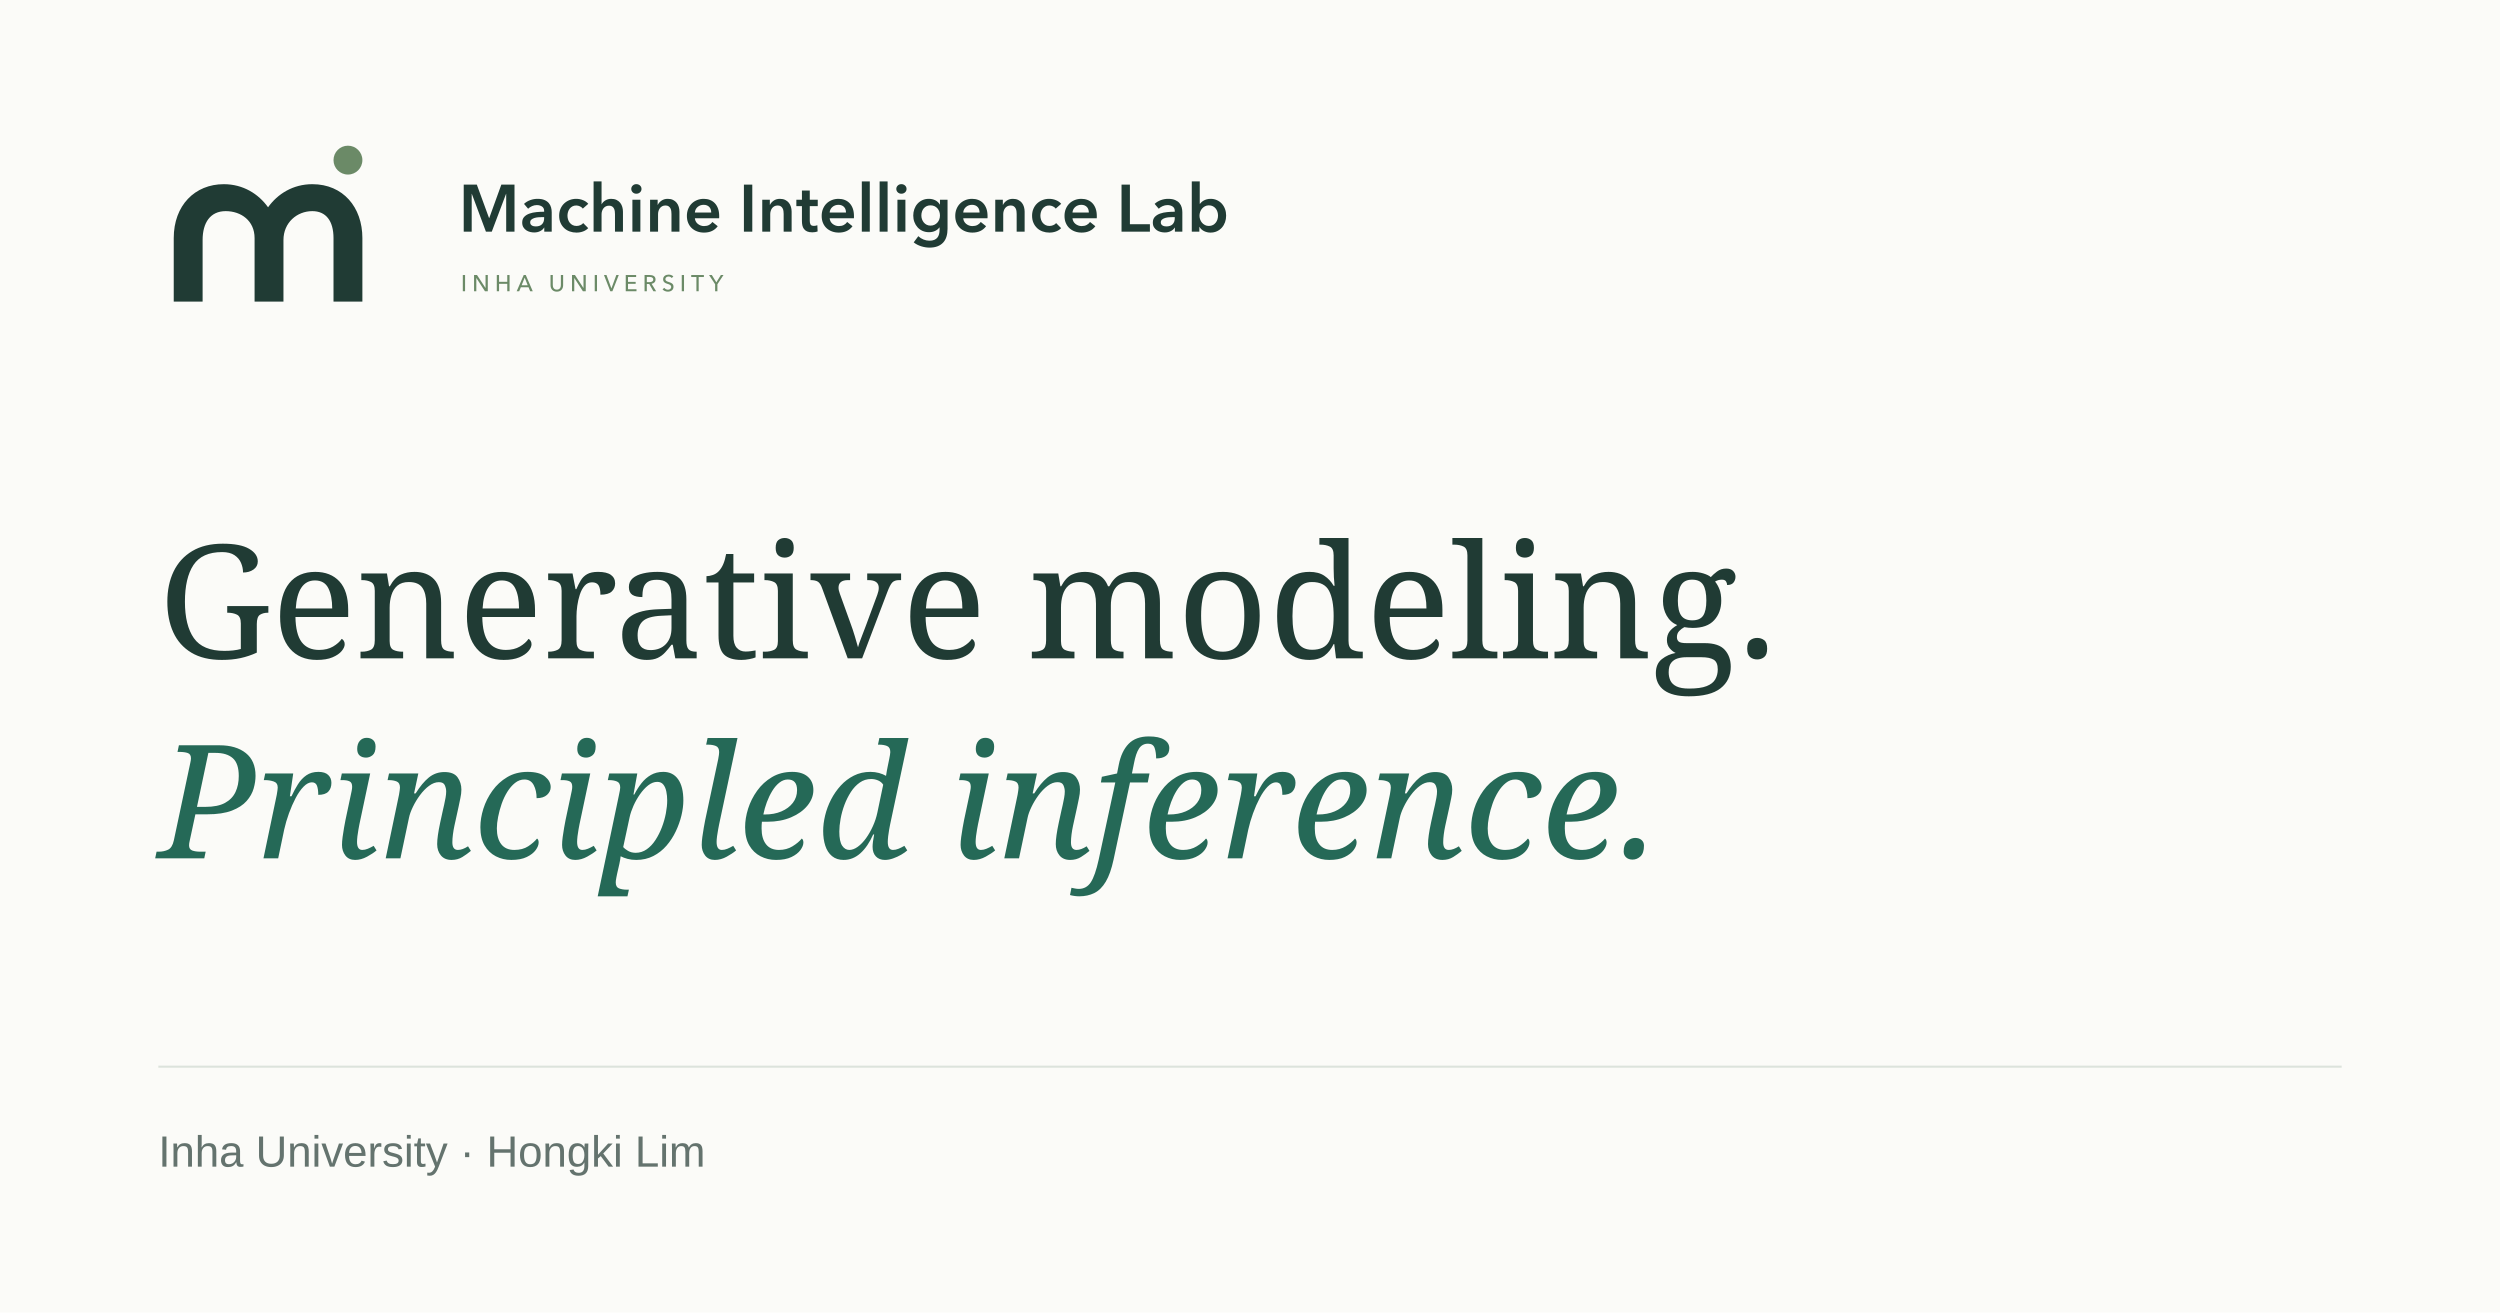
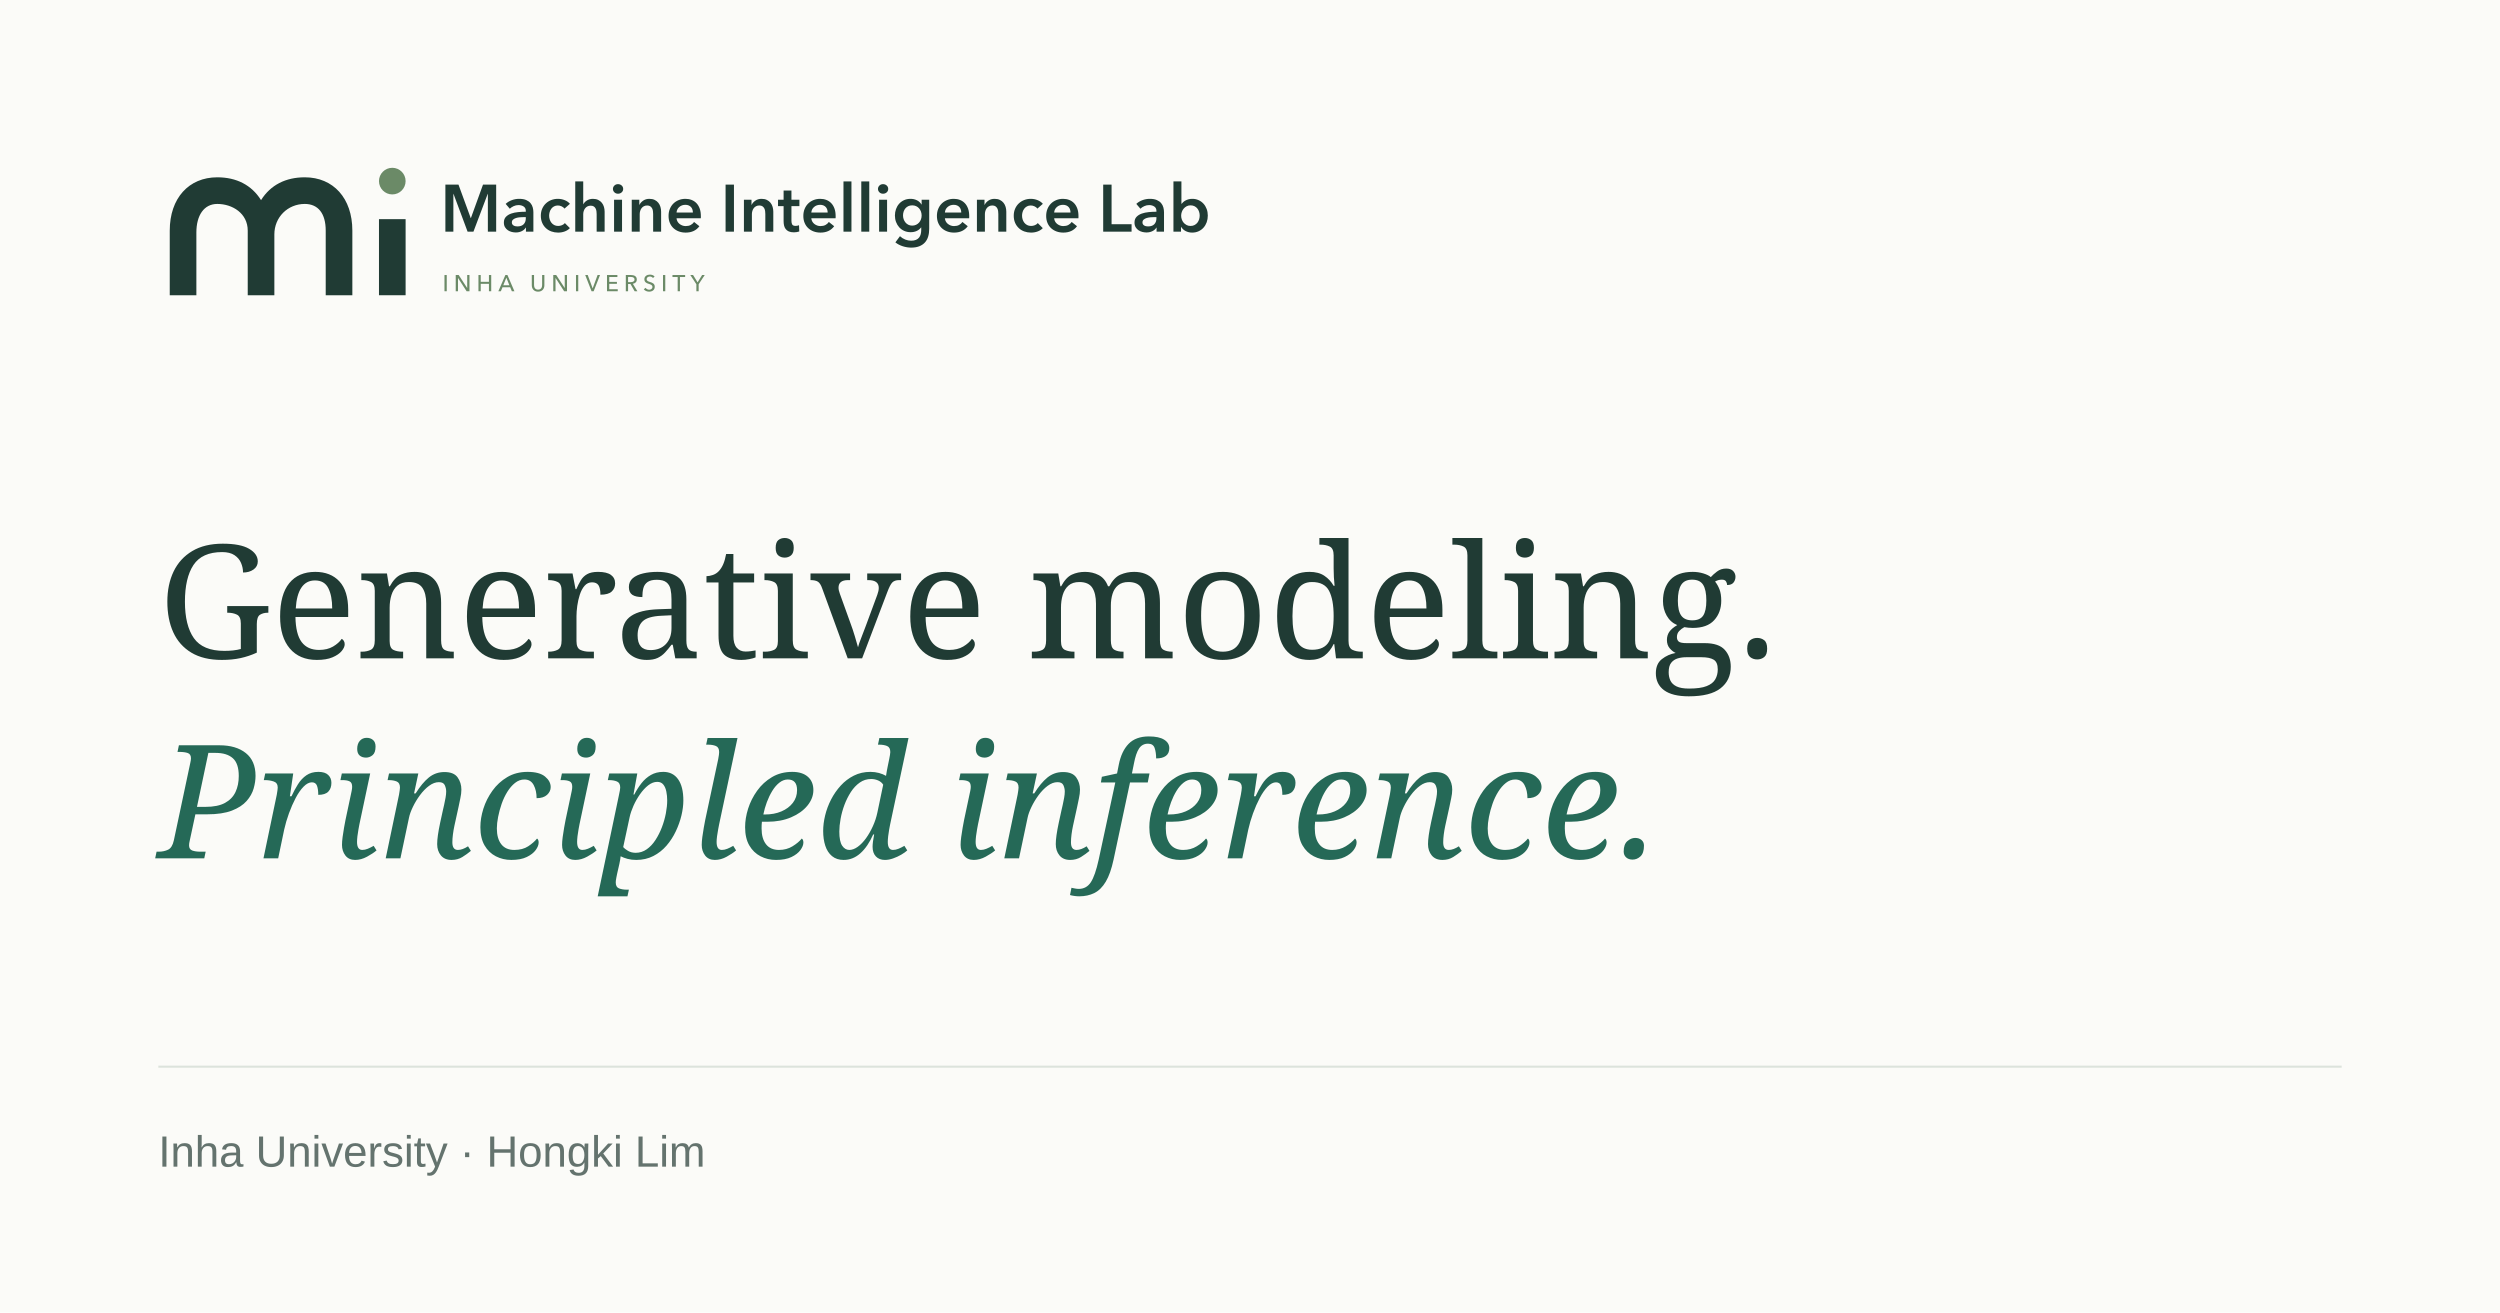
<svg xmlns="http://www.w3.org/2000/svg" viewBox="0 0 1200 630" role="img" aria-label="Machine Intelligence Lab">
  <rect width="1200" height="630" fill="#fbfbf8" />
  <g transform="translate(76 65) scale(1.1)">
-     <g transform="translate(0 7) scale(.84)">
-       <path d="M8 78V45C8 28 19 17 34 17C44 17 52 22 57 29C62 22 70 17 80 17C96 17 106 29 106 45V78H91V45C91 36 87 31 80 31C72 31 65 37 65 46V78H50V45C50 36 43 31 35 31C27 31 23 37 23 46V78Z" fill="#203b34" />
-       <circle cx="98.5" cy="4.5" r="7.5" fill="#6b8a67" />
+     <g transform="translate(0 5) scale(.83)">
+       <path d="M6 78V44C6 27 16 16 31 16C41 16 49 20 54 28C59 20 67 16 77 16C92 16 102 27 102 44V78H88V44C88 35 84 30 77 30C68 30 61 37 61 46V78H47V44C47 35 39 30 31 30C24 30 20 36 20 45V78Z" fill="#203b34" />
+       <path d="M116 38H130V78H116Z" fill="#203b34" />
+       <circle cx="123" cy="18" r="7" fill="#6b8a67" />
    </g>
    <g fill="#203b34">
-       <path d="M78 708H275L459 205H462L644 708H842V0H717V569H715L500 0H412L200 569H198V0H78Z" transform="translate(131.000 42) scale(0.029 -0.029)" />
-       <path d="M370 61H367Q349 29 309.0 8.5Q269 -12 218 -12Q189 -12 157.5 -4.5Q126 3 99.5 20.5Q73 38 55.5 66.5Q38 95 38 137Q38 191 68.5 223.0Q99 255 147.0 272.0Q195 289 253.5 294.5Q312 300 368 300V312Q368 357 335.5 378.5Q303 400 258 400Q220 400 185.0 384.0Q150 368 127 345L65 418Q106 456 159.5 475.0Q213 494 268 494Q332 494 373.5 476.0Q415 458 439.0 429.0Q463 400 472.5 364.0Q482 328 482 292V0H370ZM368 219H341Q312 219 280.0 216.5Q248 214 221.0 205.5Q194 197 176.0 181.5Q158 166 158 139Q158 122 165.5 110.5Q173 99 185.0 92.0Q197 85 212.0 82.0Q227 79 242 79Q304 79 336.0 112.0Q368 145 368 202Z" transform="translate(157.680 42) scale(0.029 -0.029)" />
-       <path d="M400 347Q386 367 358.0 380.5Q330 394 301 394Q268 394 243.0 380.5Q218 367 201.5 345.0Q185 323 177.0 295.5Q169 268 169 240Q169 212 177.5 184.5Q186 157 203.0 135.0Q220 113 245.5 99.5Q271 86 305 86Q333 86 361.0 97.0Q389 108 406 129L481 53Q451 21 404.5 3.5Q358 -14 304 -14Q251 -14 203.5 3.0Q156 20 120.5 53.0Q85 86 64.5 133.0Q44 180 44 240Q44 298 64.5 345.0Q85 392 120.0 425.0Q155 458 201.5 476.0Q248 494 301 494Q354 494 403.5 474.0Q453 454 482 419Z" transform="translate(173.630 42) scale(0.029 -0.029)" />
-       <path d="M339 494Q386 494 419.5 477.5Q453 461 474.5 434.0Q496 407 506.0 372.0Q516 337 516 300V0H396V264Q396 285 393.0 307.5Q390 330 380.5 348.5Q371 367 353.5 379.0Q336 391 307 391Q278 391 257.0 380.0Q236 369 222.0 350.5Q208 332 201.0 309.0Q194 286 194 262V0H74V756H194V413H196Q203 428 216.5 442.5Q230 457 248.0 468.5Q266 480 289.0 487.0Q312 494 339 494Z" transform="translate(187.782 42) scale(0.029 -0.029)" />
-       <path d="M74 480H194V0H74ZM57 643Q57 672 78.5 693.5Q100 715 133 715Q166 715 188.5 694.5Q211 674 211 643Q211 612 188.5 591.5Q166 571 133 571Q100 571 78.5 592.5Q57 614 57 643Z" transform="translate(204.718 42) scale(0.029 -0.029)" />
-       <path d="M72 480H186V403H188Q204 439 243.5 466.5Q283 494 337 494Q384 494 417.5 477.5Q451 461 472.5 434.0Q494 407 504.0 372.0Q514 337 514 300V0H394V266Q394 287 391.0 310.0Q388 333 378.0 351.5Q368 370 350.5 382.0Q333 394 304 394Q275 394 254.0 382.5Q233 371 219.5 353.0Q206 335 199.0 311.5Q192 288 192 264V0H72Z" transform="translate(212.490 42) scale(0.029 -0.029)" />
-       <path d="M410 288Q410 311 403.5 332.0Q397 353 383.0 369.0Q369 385 347.5 394.5Q326 404 297 404Q243 404 205.5 371.5Q168 339 164 288ZM530 234Q530 226 530.0 218.0Q530 210 529 202H164Q166 176 177.5 154.5Q189 133 208.0 117.5Q227 102 251.0 93.0Q275 84 301 84Q346 84 377.0 100.5Q408 117 428 146L508 82Q437 -14 302 -14Q246 -14 199.0 3.5Q152 21 117.5 53.0Q83 85 63.5 131.5Q44 178 44 237Q44 295 63.5 342.5Q83 390 117.0 423.5Q151 457 197.5 475.5Q244 494 298 494Q348 494 390.5 477.5Q433 461 464.0 428.5Q495 396 512.5 347.5Q530 299 530 234Z" transform="translate(229.368 42) scale(0.029 -0.029)" />
-       <path d="M78 708H204V0H78Z" transform="translate(253.264 42) scale(0.029 -0.029)" />
-       <path d="M72 480H186V403H188Q204 439 243.5 466.5Q283 494 337 494Q384 494 417.5 477.5Q451 461 472.5 434.0Q494 407 504.0 372.0Q514 337 514 300V0H394V266Q394 287 391.0 310.0Q388 333 378.0 351.5Q368 370 350.5 382.0Q333 394 304 394Q275 394 254.0 382.5Q233 371 219.5 353.0Q206 335 199.0 311.5Q192 288 192 264V0H72Z" transform="translate(261.442 42) scale(0.029 -0.029)" />
-       <path d="M3 384V480H87V619H205V480H325V384H205V161Q205 129 216.5 108.0Q228 87 268 87Q280 87 294.0 89.5Q308 92 319 97L323 3Q307 -3 285.0 -6.5Q263 -10 243 -10Q195 -10 165.0 3.5Q135 17 117.5 40.5Q100 64 93.5 94.5Q87 125 87 160V384Z" transform="translate(278.320 42) scale(0.029 -0.029)" />
-       <path d="M410 288Q410 311 403.5 332.0Q397 353 383.0 369.0Q369 385 347.5 394.5Q326 404 297 404Q243 404 205.5 371.5Q168 339 164 288ZM530 234Q530 226 530.0 218.0Q530 210 529 202H164Q166 176 177.5 154.5Q189 133 208.0 117.5Q227 102 251.0 93.0Q275 84 301 84Q346 84 377.0 100.5Q408 117 428 146L508 82Q437 -14 302 -14Q246 -14 199.0 3.5Q152 21 117.5 53.0Q83 85 63.5 131.5Q44 178 44 237Q44 295 63.5 342.5Q83 390 117.0 423.5Q151 457 197.5 475.5Q244 494 298 494Q348 494 390.5 477.5Q433 461 464.0 428.5Q495 396 512.5 347.5Q530 299 530 234Z" transform="translate(288.180 42) scale(0.029 -0.029)" />
-       <path d="M74 756H194V0H74Z" transform="translate(304.826 42) scale(0.029 -0.029)" />
-       <path d="M74 756H194V0H74Z" transform="translate(312.598 42) scale(0.029 -0.029)" />
-       <path d="M74 480H194V0H74ZM57 643Q57 672 78.5 693.5Q100 715 133 715Q166 715 188.5 694.5Q211 674 211 643Q211 612 188.5 591.5Q166 571 133 571Q100 571 78.5 592.5Q57 614 57 643Z" transform="translate(320.370 42) scale(0.029 -0.029)" />
-       <path d="M560 480V43Q560 -22 544.0 -74.5Q528 -127 494.5 -163.5Q461 -200 410.0 -220.0Q359 -240 289 -240Q260 -240 227.5 -235.0Q195 -230 163.5 -220.0Q132 -210 103.0 -195.0Q74 -180 51 -161L120 -68Q155 -101 199.0 -118.5Q243 -136 288 -136Q331 -136 360.5 -123.5Q390 -111 407.5 -89.0Q425 -67 432.5 -37.0Q440 -7 440 29V64H438Q412 29 371.5 10.5Q331 -8 281 -8Q227 -8 183.0 12.0Q139 32 108.5 66.0Q78 100 61.0 145.5Q44 191 44 242Q44 294 60.5 340.0Q77 386 107.5 420.0Q138 454 181.5 474.0Q225 494 279 494Q330 494 374.0 473.0Q418 452 444 408H446V480ZM304 396Q271 396 245.5 384.0Q220 372 202.5 351.5Q185 331 175.5 303.0Q166 275 166 243Q166 214 175.5 187.0Q185 160 202.5 138.5Q220 117 245.5 104.0Q271 91 303 91Q336 91 362.5 103.5Q389 116 407.5 137.0Q426 158 436.0 185.5Q446 213 446 243Q446 274 436.0 302.0Q426 330 407.5 351.0Q389 372 363.0 384.0Q337 396 304 396Z" transform="translate(328.142 42) scale(0.029 -0.029)" />
-       <path d="M410 288Q410 311 403.5 332.0Q397 353 383.0 369.0Q369 385 347.5 394.5Q326 404 297 404Q243 404 205.5 371.5Q168 339 164 288ZM530 234Q530 226 530.0 218.0Q530 210 529 202H164Q166 176 177.5 154.5Q189 133 208.0 117.5Q227 102 251.0 93.0Q275 84 301 84Q346 84 377.0 100.5Q408 117 428 146L508 82Q437 -14 302 -14Q246 -14 199.0 3.5Q152 21 117.5 53.0Q83 85 63.5 131.5Q44 178 44 237Q44 295 63.5 342.5Q83 390 117.0 423.5Q151 457 197.5 475.5Q244 494 298 494Q348 494 390.5 477.5Q433 461 464.0 428.5Q495 396 512.5 347.5Q530 299 530 234Z" transform="translate(346.470 42) scale(0.029 -0.029)" />
-       <path d="M72 480H186V403H188Q204 439 243.5 466.5Q283 494 337 494Q384 494 417.5 477.5Q451 461 472.5 434.0Q494 407 504.0 372.0Q514 337 514 300V0H394V266Q394 287 391.0 310.0Q388 333 378.0 351.5Q368 370 350.5 382.0Q333 394 304 394Q275 394 254.0 382.5Q233 371 219.5 353.0Q206 335 199.0 311.5Q192 288 192 264V0H72Z" transform="translate(363.116 42) scale(0.029 -0.029)" />
-       <path d="M400 347Q386 367 358.0 380.5Q330 394 301 394Q268 394 243.0 380.5Q218 367 201.5 345.0Q185 323 177.0 295.5Q169 268 169 240Q169 212 177.5 184.5Q186 157 203.0 135.0Q220 113 245.5 99.5Q271 86 305 86Q333 86 361.0 97.0Q389 108 406 129L481 53Q451 21 404.5 3.5Q358 -14 304 -14Q251 -14 203.5 3.0Q156 20 120.5 53.0Q85 86 64.5 133.0Q44 180 44 240Q44 298 64.5 345.0Q85 392 120.0 425.0Q155 458 201.5 476.0Q248 494 301 494Q354 494 403.5 474.0Q453 454 482 419Z" transform="translate(379.994 42) scale(0.029 -0.029)" />
-       <path d="M410 288Q410 311 403.5 332.0Q397 353 383.0 369.0Q369 385 347.5 394.5Q326 404 297 404Q243 404 205.5 371.5Q168 339 164 288ZM530 234Q530 226 530.0 218.0Q530 210 529 202H164Q166 176 177.5 154.5Q189 133 208.0 117.5Q227 102 251.0 93.0Q275 84 301 84Q346 84 377.0 100.5Q408 117 428 146L508 82Q437 -14 302 -14Q246 -14 199.0 3.5Q152 21 117.5 53.0Q83 85 63.5 131.5Q44 178 44 237Q44 295 63.5 342.5Q83 390 117.0 423.5Q151 457 197.5 475.5Q244 494 298 494Q348 494 390.5 477.5Q433 461 464.0 428.5Q495 396 512.5 347.5Q530 299 530 234Z" transform="translate(394.146 42) scale(0.029 -0.029)" />
-       <path d="M78 708H204V112H505V0H78Z" transform="translate(418.042 42) scale(0.029 -0.029)" />
-       <path d="M370 61H367Q349 29 309.0 8.5Q269 -12 218 -12Q189 -12 157.5 -4.5Q126 3 99.5 20.5Q73 38 55.5 66.5Q38 95 38 137Q38 191 68.5 223.0Q99 255 147.0 272.0Q195 289 253.5 294.5Q312 300 368 300V312Q368 357 335.5 378.5Q303 400 258 400Q220 400 185.0 384.0Q150 368 127 345L65 418Q106 456 159.5 475.0Q213 494 268 494Q332 494 373.5 476.0Q415 458 439.0 429.0Q463 400 472.5 364.0Q482 328 482 292V0H370ZM368 219H341Q312 219 280.0 216.5Q248 214 221.0 205.5Q194 197 176.0 181.5Q158 166 158 139Q158 122 165.5 110.5Q173 99 185.0 92.0Q197 85 212.0 82.0Q227 79 242 79Q304 79 336.0 112.0Q368 145 368 202Z" transform="translate(432.861 42) scale(0.029 -0.029)" />
-       <path d="M194 756V419H197Q206 431 220.0 444.0Q234 457 253.5 468.0Q273 479 299.0 486.5Q325 494 358 494Q409 494 452.0 474.5Q495 455 526.0 421.0Q557 387 574.0 341.0Q591 295 591 242Q591 189 574.5 142.5Q558 96 527.5 61.5Q497 27 453.5 6.5Q410 -14 355 -14Q304 -14 259.5 8.0Q215 30 190 72H188V0H74V756ZM469 242Q469 270 460.5 297.5Q452 325 435.0 347.0Q418 369 392.0 382.5Q366 396 331 396Q298 396 272.0 382.0Q246 368 227.5 346.0Q209 324 199.5 296.0Q190 268 190 240Q190 212 199.5 184.5Q209 157 227.5 135.0Q246 113 272.0 99.5Q298 86 331 86Q366 86 392.0 100.0Q418 114 435.0 136.0Q452 158 460.5 186.0Q469 214 469 242Z" transform="translate(448.811 42) scale(0.029 -0.029)" />
+       <path d="M78 708H275L459 205H462L644 708H842V0H717V569H715L500 0H412L200 569H198V0H78Z" transform="translate(123.000 42) scale(0.029 -0.029)" />
+       <path d="M370 61H367Q349 29 309.0 8.5Q269 -12 218 -12Q189 -12 157.5 -4.5Q126 3 99.5 20.5Q73 38 55.5 66.5Q38 95 38 137Q38 191 68.5 223.0Q99 255 147.0 272.0Q195 289 253.5 294.5Q312 300 368 300V312Q368 357 335.5 378.5Q303 400 258 400Q220 400 185.0 384.0Q150 368 127 345L65 418Q106 456 159.5 475.0Q213 494 268 494Q332 494 373.5 476.0Q415 458 439.0 429.0Q463 400 472.5 364.0Q482 328 482 292V0H370ZM368 219H341Q312 219 280.0 216.5Q248 214 221.0 205.5Q194 197 176.0 181.5Q158 166 158 139Q158 122 165.5 110.5Q173 99 185.0 92.0Q197 85 212.0 82.0Q227 79 242 79Q304 79 336.0 112.0Q368 145 368 202Z" transform="translate(149.680 42) scale(0.029 -0.029)" />
+       <path d="M400 347Q386 367 358.0 380.5Q330 394 301 394Q268 394 243.0 380.5Q218 367 201.5 345.0Q185 323 177.0 295.5Q169 268 169 240Q169 212 177.5 184.5Q186 157 203.0 135.0Q220 113 245.5 99.5Q271 86 305 86Q333 86 361.0 97.0Q389 108 406 129L481 53Q451 21 404.5 3.5Q358 -14 304 -14Q251 -14 203.5 3.0Q156 20 120.5 53.0Q85 86 64.5 133.0Q44 180 44 240Q44 298 64.5 345.0Q85 392 120.0 425.0Q155 458 201.5 476.0Q248 494 301 494Q354 494 403.5 474.0Q453 454 482 419Z" transform="translate(165.630 42) scale(0.029 -0.029)" />
+       <path d="M339 494Q386 494 419.5 477.5Q453 461 474.5 434.0Q496 407 506.0 372.0Q516 337 516 300V0H396V264Q396 285 393.0 307.5Q390 330 380.5 348.5Q371 367 353.5 379.0Q336 391 307 391Q278 391 257.0 380.0Q236 369 222.0 350.5Q208 332 201.0 309.0Q194 286 194 262V0H74V756H194V413H196Q203 428 216.5 442.5Q230 457 248.0 468.5Q266 480 289.0 487.0Q312 494 339 494Z" transform="translate(179.782 42) scale(0.029 -0.029)" />
+       <path d="M74 480H194V0H74ZM57 643Q57 672 78.5 693.5Q100 715 133 715Q166 715 188.5 694.5Q211 674 211 643Q211 612 188.5 591.5Q166 571 133 571Q100 571 78.5 592.5Q57 614 57 643Z" transform="translate(196.718 42) scale(0.029 -0.029)" />
+       <path d="M72 480H186V403H188Q204 439 243.5 466.5Q283 494 337 494Q384 494 417.5 477.5Q451 461 472.5 434.0Q494 407 504.0 372.0Q514 337 514 300V0H394V266Q394 287 391.0 310.0Q388 333 378.0 351.5Q368 370 350.5 382.0Q333 394 304 394Q275 394 254.0 382.5Q233 371 219.5 353.0Q206 335 199.0 311.5Q192 288 192 264V0H72Z" transform="translate(204.490 42) scale(0.029 -0.029)" />
+       <path d="M410 288Q410 311 403.5 332.0Q397 353 383.0 369.0Q369 385 347.5 394.5Q326 404 297 404Q243 404 205.5 371.5Q168 339 164 288ZM530 234Q530 226 530.0 218.0Q530 210 529 202H164Q166 176 177.5 154.5Q189 133 208.0 117.5Q227 102 251.0 93.0Q275 84 301 84Q346 84 377.0 100.5Q408 117 428 146L508 82Q437 -14 302 -14Q246 -14 199.0 3.5Q152 21 117.5 53.0Q83 85 63.5 131.5Q44 178 44 237Q44 295 63.5 342.5Q83 390 117.0 423.5Q151 457 197.5 475.5Q244 494 298 494Q348 494 390.5 477.5Q433 461 464.0 428.5Q495 396 512.5 347.5Q530 299 530 234Z" transform="translate(221.368 42) scale(0.029 -0.029)" />
+       <path d="M78 708H204V0H78Z" transform="translate(245.264 42) scale(0.029 -0.029)" />
+       <path d="M72 480H186V403H188Q204 439 243.5 466.5Q283 494 337 494Q384 494 417.5 477.5Q451 461 472.5 434.0Q494 407 504.0 372.0Q514 337 514 300V0H394V266Q394 287 391.0 310.0Q388 333 378.0 351.5Q368 370 350.5 382.0Q333 394 304 394Q275 394 254.0 382.5Q233 371 219.5 353.0Q206 335 199.0 311.5Q192 288 192 264V0H72Z" transform="translate(253.442 42) scale(0.029 -0.029)" />
+       <path d="M3 384V480H87V619H205V480H325V384H205V161Q205 129 216.5 108.0Q228 87 268 87Q280 87 294.0 89.5Q308 92 319 97L323 3Q307 -3 285.0 -6.5Q263 -10 243 -10Q195 -10 165.0 3.5Q135 17 117.5 40.5Q100 64 93.5 94.5Q87 125 87 160V384Z" transform="translate(270.320 42) scale(0.029 -0.029)" />
+       <path d="M410 288Q410 311 403.5 332.0Q397 353 383.0 369.0Q369 385 347.5 394.5Q326 404 297 404Q243 404 205.5 371.5Q168 339 164 288ZM530 234Q530 226 530.0 218.0Q530 210 529 202H164Q166 176 177.5 154.5Q189 133 208.0 117.5Q227 102 251.0 93.0Q275 84 301 84Q346 84 377.0 100.5Q408 117 428 146L508 82Q437 -14 302 -14Q246 -14 199.0 3.5Q152 21 117.5 53.0Q83 85 63.5 131.5Q44 178 44 237Q44 295 63.5 342.5Q83 390 117.0 423.5Q151 457 197.5 475.5Q244 494 298 494Q348 494 390.5 477.5Q433 461 464.0 428.5Q495 396 512.5 347.5Q530 299 530 234Z" transform="translate(280.180 42) scale(0.029 -0.029)" />
+       <path d="M74 756H194V0H74Z" transform="translate(296.826 42) scale(0.029 -0.029)" />
+       <path d="M74 756H194V0H74Z" transform="translate(304.598 42) scale(0.029 -0.029)" />
+       <path d="M74 480H194V0H74ZM57 643Q57 672 78.5 693.5Q100 715 133 715Q166 715 188.5 694.5Q211 674 211 643Q211 612 188.5 591.5Q166 571 133 571Q100 571 78.5 592.5Q57 614 57 643Z" transform="translate(312.370 42) scale(0.029 -0.029)" />
+       <path d="M560 480V43Q560 -22 544.0 -74.5Q528 -127 494.5 -163.5Q461 -200 410.0 -220.0Q359 -240 289 -240Q260 -240 227.5 -235.0Q195 -230 163.5 -220.0Q132 -210 103.0 -195.0Q74 -180 51 -161L120 -68Q155 -101 199.0 -118.5Q243 -136 288 -136Q331 -136 360.5 -123.5Q390 -111 407.5 -89.0Q425 -67 432.5 -37.0Q440 -7 440 29V64H438Q412 29 371.5 10.5Q331 -8 281 -8Q227 -8 183.0 12.0Q139 32 108.5 66.0Q78 100 61.0 145.5Q44 191 44 242Q44 294 60.5 340.0Q77 386 107.5 420.0Q138 454 181.5 474.0Q225 494 279 494Q330 494 374.0 473.0Q418 452 444 408H446V480ZM304 396Q271 396 245.5 384.0Q220 372 202.5 351.5Q185 331 175.5 303.0Q166 275 166 243Q166 214 175.5 187.0Q185 160 202.5 138.5Q220 117 245.5 104.0Q271 91 303 91Q336 91 362.5 103.5Q389 116 407.5 137.0Q426 158 436.0 185.5Q446 213 446 243Q446 274 436.0 302.0Q426 330 407.5 351.0Q389 372 363.0 384.0Q337 396 304 396Z" transform="translate(320.142 42) scale(0.029 -0.029)" />
+       <path d="M410 288Q410 311 403.5 332.0Q397 353 383.0 369.0Q369 385 347.5 394.5Q326 404 297 404Q243 404 205.5 371.5Q168 339 164 288ZM530 234Q530 226 530.0 218.0Q530 210 529 202H164Q166 176 177.5 154.5Q189 133 208.0 117.5Q227 102 251.0 93.0Q275 84 301 84Q346 84 377.0 100.5Q408 117 428 146L508 82Q437 -14 302 -14Q246 -14 199.0 3.5Q152 21 117.5 53.0Q83 85 63.5 131.5Q44 178 44 237Q44 295 63.5 342.5Q83 390 117.0 423.5Q151 457 197.5 475.5Q244 494 298 494Q348 494 390.5 477.5Q433 461 464.0 428.5Q495 396 512.5 347.5Q530 299 530 234Z" transform="translate(338.470 42) scale(0.029 -0.029)" />
+       <path d="M72 480H186V403H188Q204 439 243.5 466.5Q283 494 337 494Q384 494 417.5 477.5Q451 461 472.5 434.0Q494 407 504.0 372.0Q514 337 514 300V0H394V266Q394 287 391.0 310.0Q388 333 378.0 351.5Q368 370 350.5 382.0Q333 394 304 394Q275 394 254.0 382.5Q233 371 219.5 353.0Q206 335 199.0 311.5Q192 288 192 264V0H72Z" transform="translate(355.116 42) scale(0.029 -0.029)" />
+       <path d="M400 347Q386 367 358.0 380.5Q330 394 301 394Q268 394 243.0 380.5Q218 367 201.5 345.0Q185 323 177.0 295.5Q169 268 169 240Q169 212 177.5 184.5Q186 157 203.0 135.0Q220 113 245.5 99.5Q271 86 305 86Q333 86 361.0 97.0Q389 108 406 129L481 53Q451 21 404.5 3.5Q358 -14 304 -14Q251 -14 203.5 3.0Q156 20 120.5 53.0Q85 86 64.5 133.0Q44 180 44 240Q44 298 64.5 345.0Q85 392 120.0 425.0Q155 458 201.5 476.0Q248 494 301 494Q354 494 403.5 474.0Q453 454 482 419Z" transform="translate(371.994 42) scale(0.029 -0.029)" />
+       <path d="M410 288Q410 311 403.5 332.0Q397 353 383.0 369.0Q369 385 347.5 394.5Q326 404 297 404Q243 404 205.5 371.5Q168 339 164 288ZM530 234Q530 226 530.0 218.0Q530 210 529 202H164Q166 176 177.5 154.5Q189 133 208.0 117.5Q227 102 251.0 93.0Q275 84 301 84Q346 84 377.0 100.5Q408 117 428 146L508 82Q437 -14 302 -14Q246 -14 199.0 3.5Q152 21 117.5 53.0Q83 85 63.5 131.5Q44 178 44 237Q44 295 63.5 342.5Q83 390 117.0 423.5Q151 457 197.5 475.5Q244 494 298 494Q348 494 390.5 477.5Q433 461 464.0 428.5Q495 396 512.5 347.5Q530 299 530 234Z" transform="translate(386.146 42) scale(0.029 -0.029)" />
+       <path d="M78 708H204V112H505V0H78Z" transform="translate(410.042 42) scale(0.029 -0.029)" />
+       <path d="M370 61H367Q349 29 309.0 8.5Q269 -12 218 -12Q189 -12 157.5 -4.5Q126 3 99.5 20.5Q73 38 55.5 66.5Q38 95 38 137Q38 191 68.5 223.0Q99 255 147.0 272.0Q195 289 253.5 294.5Q312 300 368 300V312Q368 357 335.5 378.5Q303 400 258 400Q220 400 185.0 384.0Q150 368 127 345L65 418Q106 456 159.5 475.0Q213 494 268 494Q332 494 373.5 476.0Q415 458 439.0 429.0Q463 400 472.5 364.0Q482 328 482 292V0H370ZM368 219H341Q312 219 280.0 216.5Q248 214 221.0 205.5Q194 197 176.0 181.5Q158 166 158 139Q158 122 165.5 110.5Q173 99 185.0 92.0Q197 85 212.0 82.0Q227 79 242 79Q304 79 336.0 112.0Q368 145 368 202Z" transform="translate(424.861 42) scale(0.029 -0.029)" />
+       <path d="M194 756V419H197Q206 431 220.0 444.0Q234 457 253.5 468.0Q273 479 299.0 486.5Q325 494 358 494Q409 494 452.0 474.5Q495 455 526.0 421.0Q557 387 574.0 341.0Q591 295 591 242Q591 189 574.5 142.5Q558 96 527.5 61.5Q497 27 453.5 6.5Q410 -14 355 -14Q304 -14 259.5 8.0Q215 30 190 72H188V0H74V756ZM469 242Q469 270 460.5 297.5Q452 325 435.0 347.0Q418 369 392.0 382.5Q366 396 331 396Q298 396 272.0 382.0Q246 368 227.5 346.0Q209 324 199.5 296.0Q190 268 190 240Q190 212 199.5 184.5Q209 157 227.5 135.0Q246 113 272.0 99.5Q298 86 331 86Q366 86 392.0 100.0Q418 114 435.0 136.0Q452 158 460.5 186.0Q469 214 469 242Z" transform="translate(440.811 42) scale(0.029 -0.029)" />
    </g>
    <g fill="#6b8a67">
-       <path d="M185 0H86V708H185Z" transform="translate(132.000 68) scale(0.01 -0.01)" />
-       <path d="M585 142H587V708H686V0H561L187 578H185V0H86V708H215Z" transform="translate(136.910 68) scale(0.01 -0.01)" />
-       <path d="M86 708H185V412H543V708H643V0H543V324H185V0H86Z" transform="translate(146.830 68) scale(0.01 -0.01)" />
-       <path d="M115 0H5L312 708H402L706 0H594L522 174H186ZM221 261H486L354 593Z" transform="translate(156.320 68) scale(0.01 -0.01)" />
-       <path d="M356 -18Q286 -18 234.0 5.5Q182 29 148.0 68.0Q114 107 97.5 157.5Q81 208 81 262V708H180V268Q180 232 189.0 196.5Q198 161 218.5 133.0Q239 105 272.5 88.0Q306 71 356 71Q405 71 439.0 88.0Q473 105 493.5 133.0Q514 161 523.0 196.5Q532 232 532 268V708H631V262Q631 208 614.5 157.5Q598 107 564.0 68.0Q530 29 478.0 5.5Q426 -18 356 -18Z" transform="translate(170.330 68) scale(0.01 -0.01)" />
-       <path d="M585 142H587V708H686V0H561L187 578H185V0H86V708H215Z" transform="translate(179.650 68) scale(0.01 -0.01)" />
-       <path d="M185 0H86V708H185Z" transform="translate(189.570 68) scale(0.01 -0.01)" />
-       <path d="M321 128H324L537 708H644L366 0H274L-2 708H108Z" transform="translate(194.480 68) scale(0.01 -0.01)" />
-       <path d="M185 88H555V0H86V708H540V621H185V409H519V324H185Z" transform="translate(203.100 68) scale(0.01 -0.01)" />
-       <path d="M185 0H86V708H313Q364 708 410.0 697.5Q456 687 490.5 664.0Q525 641 545.0 603.5Q565 566 565 512Q565 434 517.0 386.0Q469 338 393 325L591 0H471L291 315H185ZM185 398H299Q334 398 364.0 404.0Q394 410 416.5 423.5Q439 437 452.0 458.5Q465 480 465 512Q465 544 452.0 565.5Q439 587 417.5 600.0Q396 613 367.0 618.5Q338 624 306 624H185Z" transform="translate(211.310 68) scale(0.01 -0.01)" />
-       <path d="M438 577Q417 606 381.0 624.5Q345 643 300 643Q276 643 251.5 636.5Q227 630 207.0 615.5Q187 601 174.5 579.5Q162 558 162 528Q162 499 173.5 479.5Q185 460 204.5 446.5Q224 433 250.5 423.5Q277 414 307 404Q343 393 380.0 379.0Q417 365 447.0 342.0Q477 319 496.0 284.5Q515 250 515 197Q515 142 494.5 101.5Q474 61 440.0 34.5Q406 8 361.5 -5.0Q317 -18 270 -18Q203 -18 140.5 8.0Q78 34 37 85L114 150Q139 113 181.0 90.0Q223 67 272 67Q297 67 322.0 74.0Q347 81 367.5 96.0Q388 111 401.0 133.5Q414 156 414 188Q414 220 400.5 241.5Q387 263 364.0 278.0Q341 293 310.5 303.5Q280 314 246 325Q212 335 179.0 349.5Q146 364 120.0 386.5Q94 409 78.0 442.0Q62 475 62 524Q62 577 83.5 615.0Q105 653 139.5 678.0Q174 703 217.5 714.5Q261 726 305 726Q367 726 421.0 704.0Q475 682 508 645Z" transform="translate(219.650 68) scale(0.01 -0.01)" />
-       <path d="M185 0H86V708H185Z" transform="translate(227.540 68) scale(0.01 -0.01)" />
-       <path d="M334 0H235V621H8V708H561V621H334Z" transform="translate(232.450 68) scale(0.01 -0.01)" />
-       <path d="M362 0H262V306L-3 708H119L315 388L512 708H627L362 306Z" transform="translate(240.340 68) scale(0.01 -0.01)" />
+       <path d="M185 0H86V708H185Z" transform="translate(124.000 68) scale(0.01 -0.01)" />
+       <path d="M585 142H587V708H686V0H561L187 578H185V0H86V708H215Z" transform="translate(128.910 68) scale(0.01 -0.01)" />
+       <path d="M86 708H185V412H543V708H643V0H543V324H185V0H86Z" transform="translate(138.830 68) scale(0.01 -0.01)" />
+       <path d="M115 0H5L312 708H402L706 0H594L522 174H186ZM221 261H486L354 593Z" transform="translate(148.320 68) scale(0.01 -0.01)" />
+       <path d="M356 -18Q286 -18 234.0 5.5Q182 29 148.0 68.0Q114 107 97.5 157.5Q81 208 81 262V708H180V268Q180 232 189.0 196.5Q198 161 218.5 133.0Q239 105 272.5 88.0Q306 71 356 71Q405 71 439.0 88.0Q473 105 493.5 133.0Q514 161 523.0 196.5Q532 232 532 268V708H631V262Q631 208 614.5 157.5Q598 107 564.0 68.0Q530 29 478.0 5.5Q426 -18 356 -18Z" transform="translate(162.150 68) scale(0.01 -0.01)" />
+       <path d="M585 142H587V708H686V0H561L187 578H185V0H86V708H215Z" transform="translate(171.470 68) scale(0.01 -0.01)" />
+       <path d="M185 0H86V708H185Z" transform="translate(181.390 68) scale(0.01 -0.01)" />
+       <path d="M321 128H324L537 708H644L366 0H274L-2 708H108Z" transform="translate(186.300 68) scale(0.01 -0.01)" />
+       <path d="M185 88H555V0H86V708H540V621H185V409H519V324H185Z" transform="translate(194.920 68) scale(0.01 -0.01)" />
+       <path d="M185 0H86V708H313Q364 708 410.0 697.5Q456 687 490.5 664.0Q525 641 545.0 603.5Q565 566 565 512Q565 434 517.0 386.0Q469 338 393 325L591 0H471L291 315H185ZM185 398H299Q334 398 364.0 404.0Q394 410 416.5 423.5Q439 437 452.0 458.5Q465 480 465 512Q465 544 452.0 565.5Q439 587 417.5 600.0Q396 613 367.0 618.5Q338 624 306 624H185Z" transform="translate(203.130 68) scale(0.01 -0.01)" />
+       <path d="M438 577Q417 606 381.0 624.5Q345 643 300 643Q276 643 251.5 636.5Q227 630 207.0 615.5Q187 601 174.5 579.5Q162 558 162 528Q162 499 173.5 479.5Q185 460 204.5 446.5Q224 433 250.5 423.5Q277 414 307 404Q343 393 380.0 379.0Q417 365 447.0 342.0Q477 319 496.0 284.5Q515 250 515 197Q515 142 494.5 101.5Q474 61 440.0 34.5Q406 8 361.5 -5.0Q317 -18 270 -18Q203 -18 140.5 8.0Q78 34 37 85L114 150Q139 113 181.0 90.0Q223 67 272 67Q297 67 322.0 74.0Q347 81 367.5 96.0Q388 111 401.0 133.5Q414 156 414 188Q414 220 400.5 241.5Q387 263 364.0 278.0Q341 293 310.5 303.5Q280 314 246 325Q212 335 179.0 349.5Q146 364 120.0 386.5Q94 409 78.0 442.0Q62 475 62 524Q62 577 83.5 615.0Q105 653 139.5 678.0Q174 703 217.5 714.5Q261 726 305 726Q367 726 421.0 704.0Q475 682 508 645Z" transform="translate(211.470 68) scale(0.01 -0.01)" />
+       <path d="M185 0H86V708H185Z" transform="translate(219.360 68) scale(0.01 -0.01)" />
+       <path d="M334 0H235V621H8V708H561V621H334Z" transform="translate(224.270 68) scale(0.01 -0.01)" />
+       <path d="M362 0H262V306L-3 708H119L315 388L512 708H627L362 306Z" transform="translate(232.160 68) scale(0.01 -0.01)" />
    </g>
  </g>
  <text x="76" y="316" font-family="Georgia,serif" font-size="76" fill="#203b34">Generative modeling.</text>
  <text x="76" y="412" font-family="Georgia,serif" font-size="76" font-style="italic" fill="#256957">Principled inference.</text>
  <path d="M76 512H1124" stroke="#dce3dc" />
  <text x="76" y="560" font-family="Arial,sans-serif" font-size="21" fill="#64736e">Inha University · Hongki Lim</text>
</svg>
